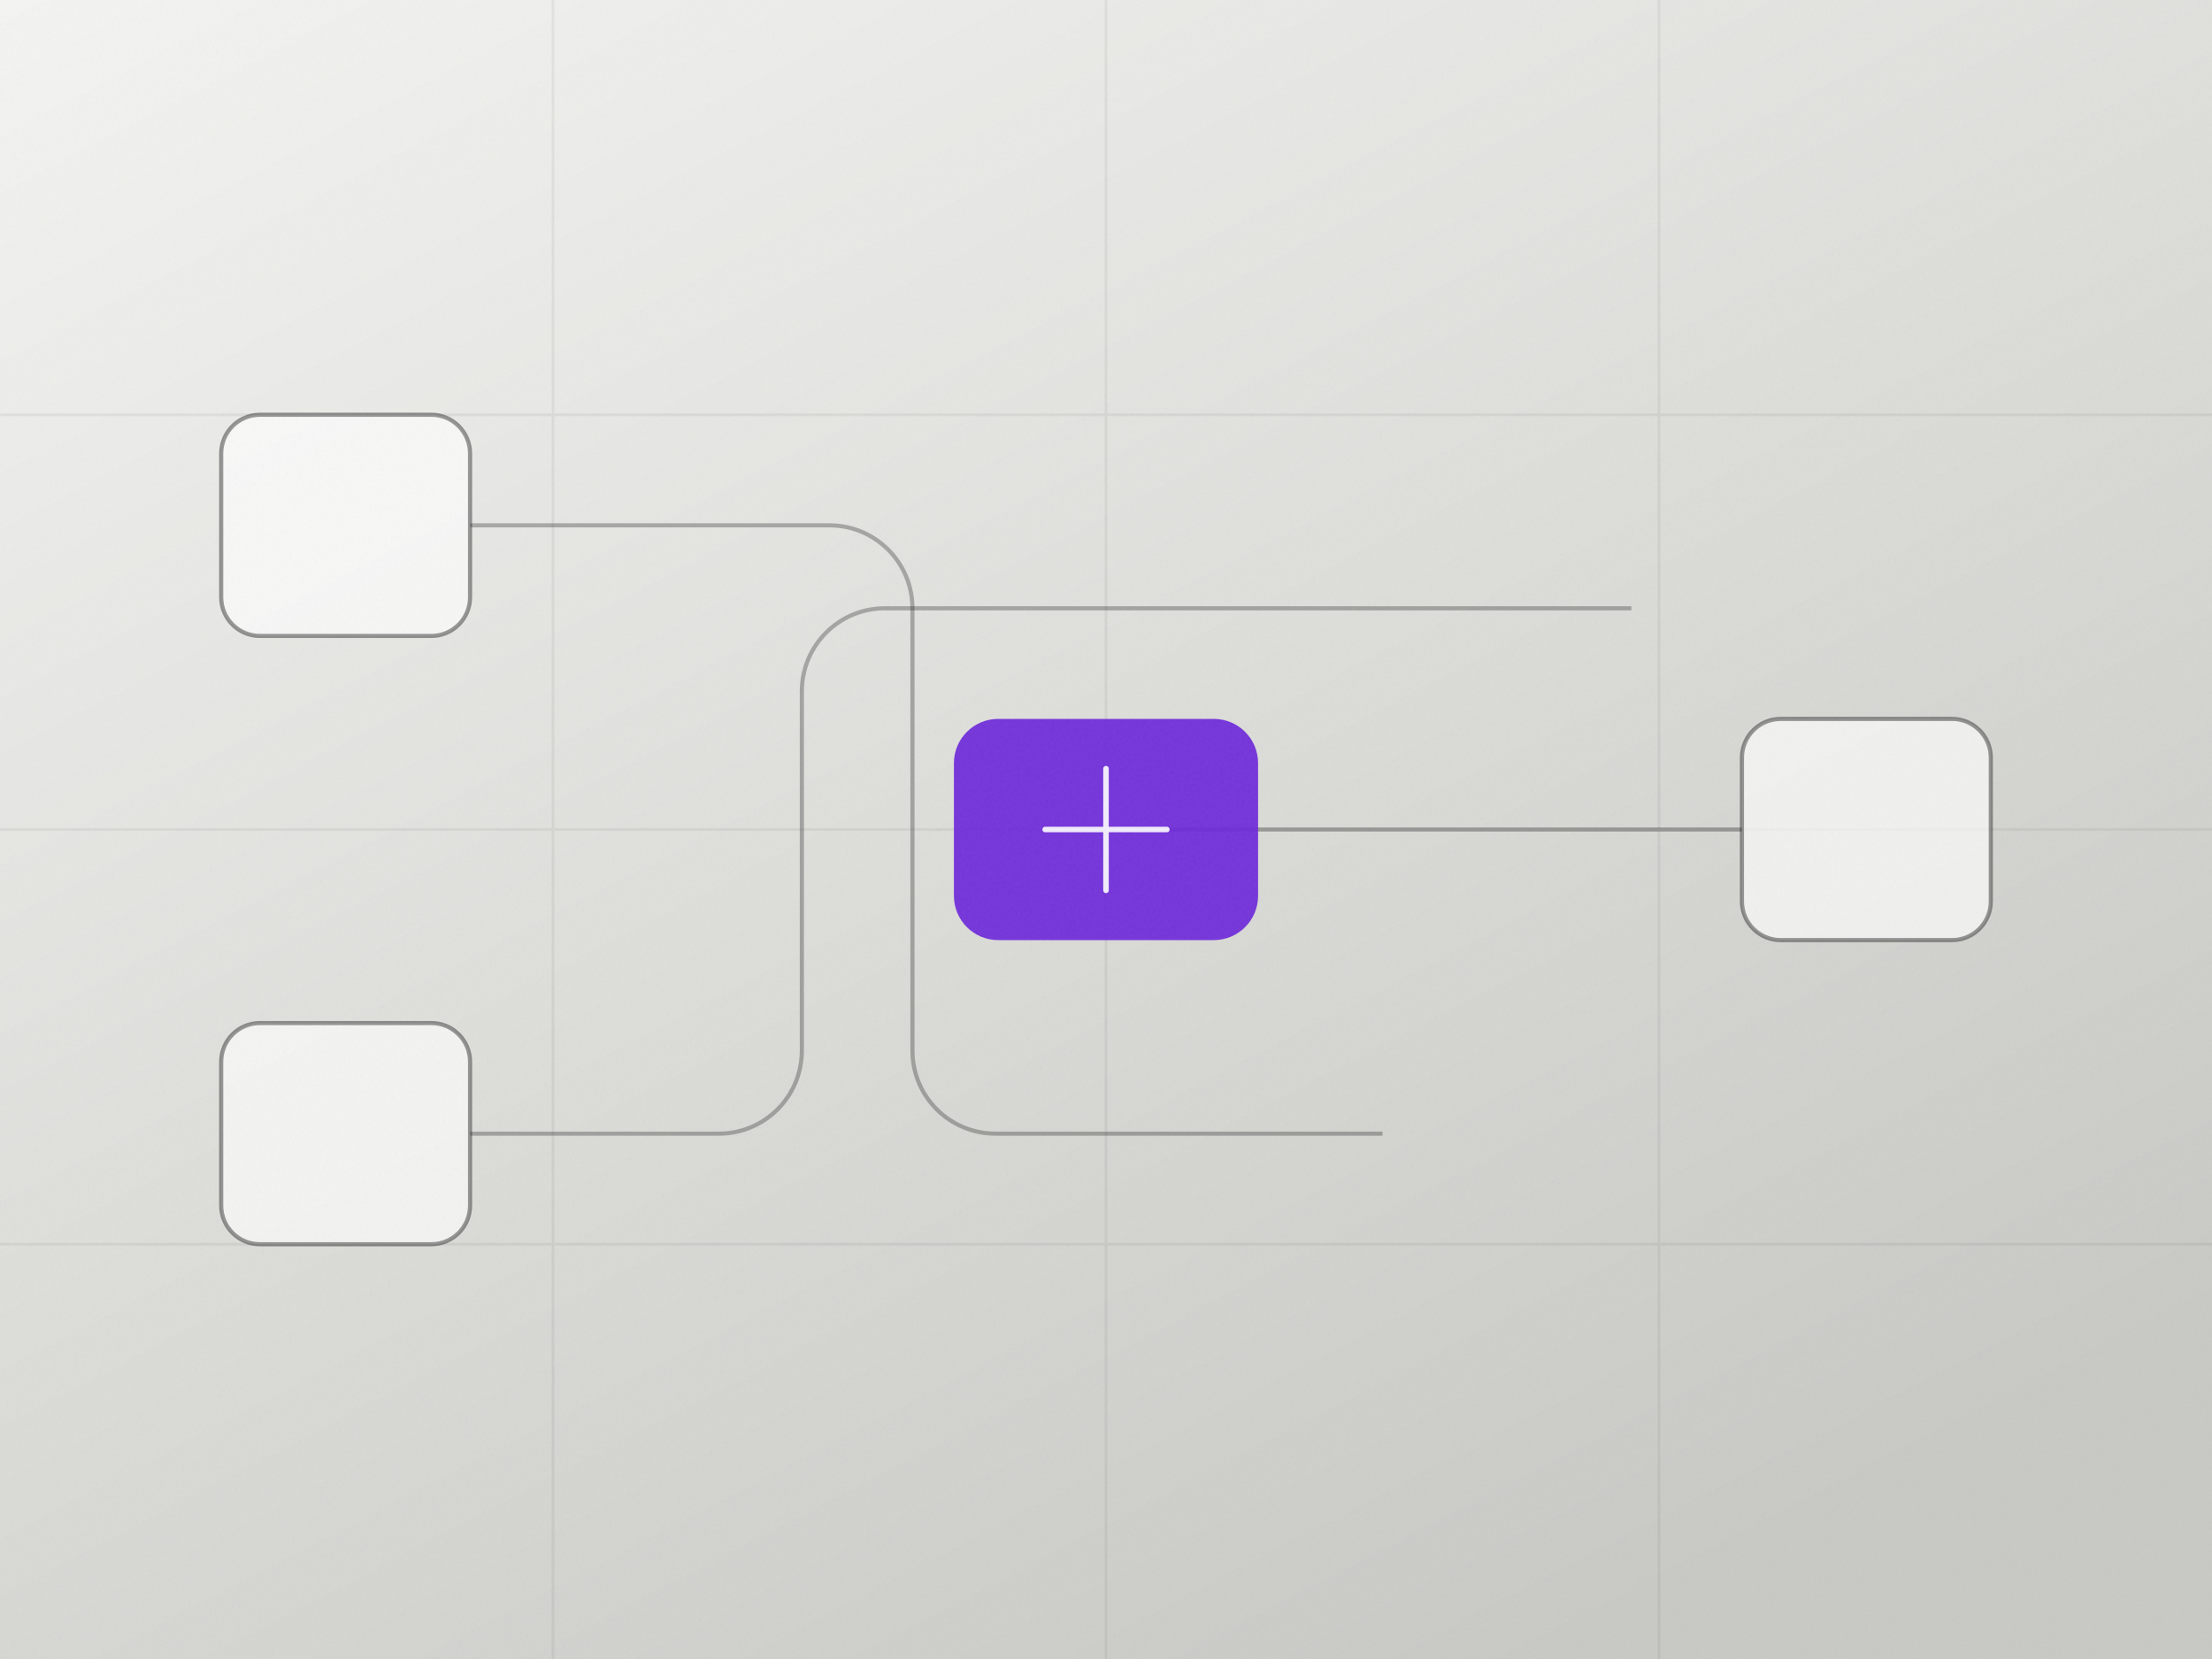
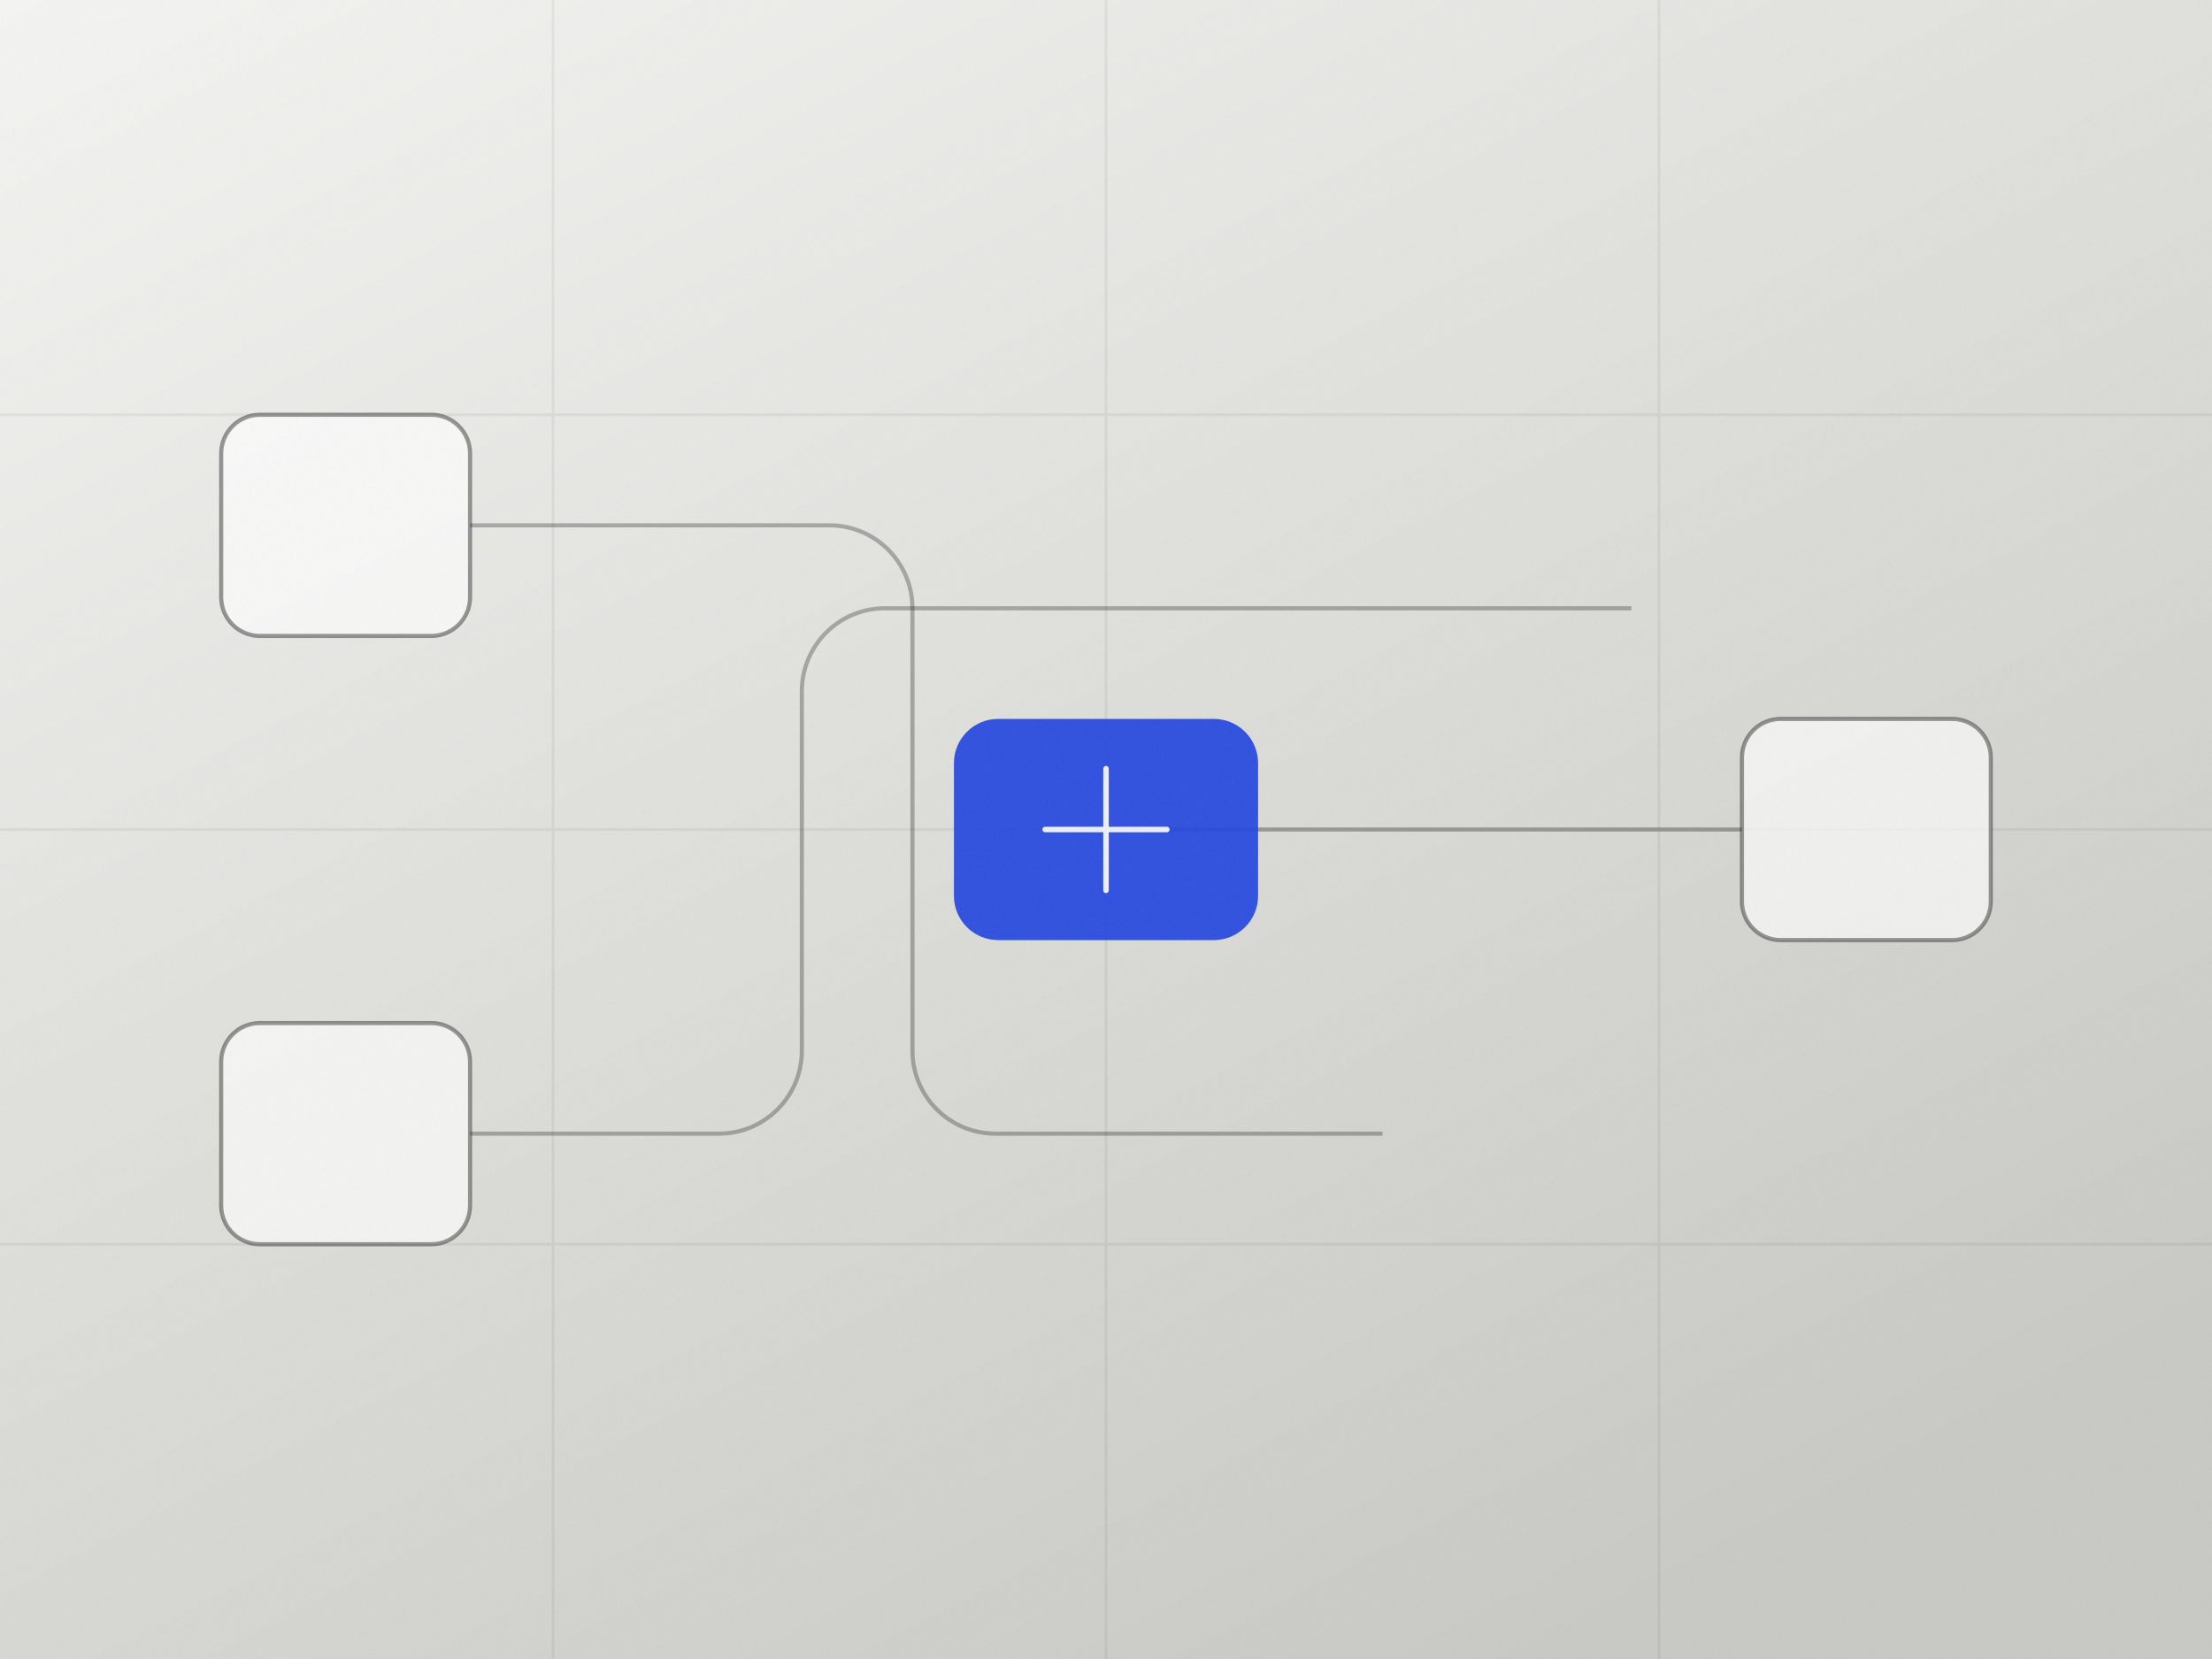
<svg xmlns="http://www.w3.org/2000/svg" viewBox="0 0 800 600" width="800" height="600" role="img" aria-label="Composition abstraite : outils reliés entre eux">
  <defs>
    <linearGradient id="g1" x1="0" y1="0" x2=".7" y2="1">
      <stop offset="0%" stop-color="#F4F4F2" />
      <stop offset="100%" stop-color="#C8C8C4" />
    </linearGradient>
    <filter id="n1" x="0" y="0" width="100%" height="100%">
      <feTurbulence type="fractalNoise" baseFrequency="0.9" numOctaves="3" stitchTiles="stitch" />
      <feColorMatrix type="saturate" values="0" />
    </filter>
    <clipPath id="c1">
      <rect width="800" height="600" />
    </clipPath>
  </defs>
  <g clip-path="url(#c1)">
    <rect width="800" height="600" fill="url(#g1)" />
    <g stroke="#212121" stroke-opacity=".06" stroke-width="1">
      <path d="M0 150h800M0 300h800M0 450h800M200 0v600M400 0v600M600 0v600" />
    </g>
    <g fill="none" stroke="#212121" stroke-opacity=".32" stroke-width="1.5">
      <path d="M170 190h130a30 30 0 0 1 30 30v160a30 30 0 0 0 30 30h140" />
      <path d="M170 410h90a30 30 0 0 0 30-30V250a30 30 0 0 1 30-30h270" />
      <path d="M400 300h230" />
    </g>
    <g stroke="#212121" stroke-opacity=".45" stroke-width="1.5" fill="#FFFFFF" fill-opacity=".65">
      <rect x="80" y="150" width="90" height="80" rx="14" />
      <rect x="80" y="370" width="90" height="80" rx="14" />
      <rect x="630" y="260" width="90" height="80" rx="14" />
    </g>
-     <rect x="345" y="260" width="110" height="80" rx="16" fill="#6D28D9" fill-opacity=".92" />
+     <rect x="345" y="260" width="110" height="80" rx="16" fill="#2346E0" fill-opacity=".92" />
    <g stroke="#FFFFFF" stroke-opacity=".9" stroke-width="2" fill="none" stroke-linecap="round">
      <path d="M378 300h44M400 278v44" />
    </g>
    <rect width="800" height="600" filter="url(#n1)" opacity=".05" />
  </g>
</svg>
